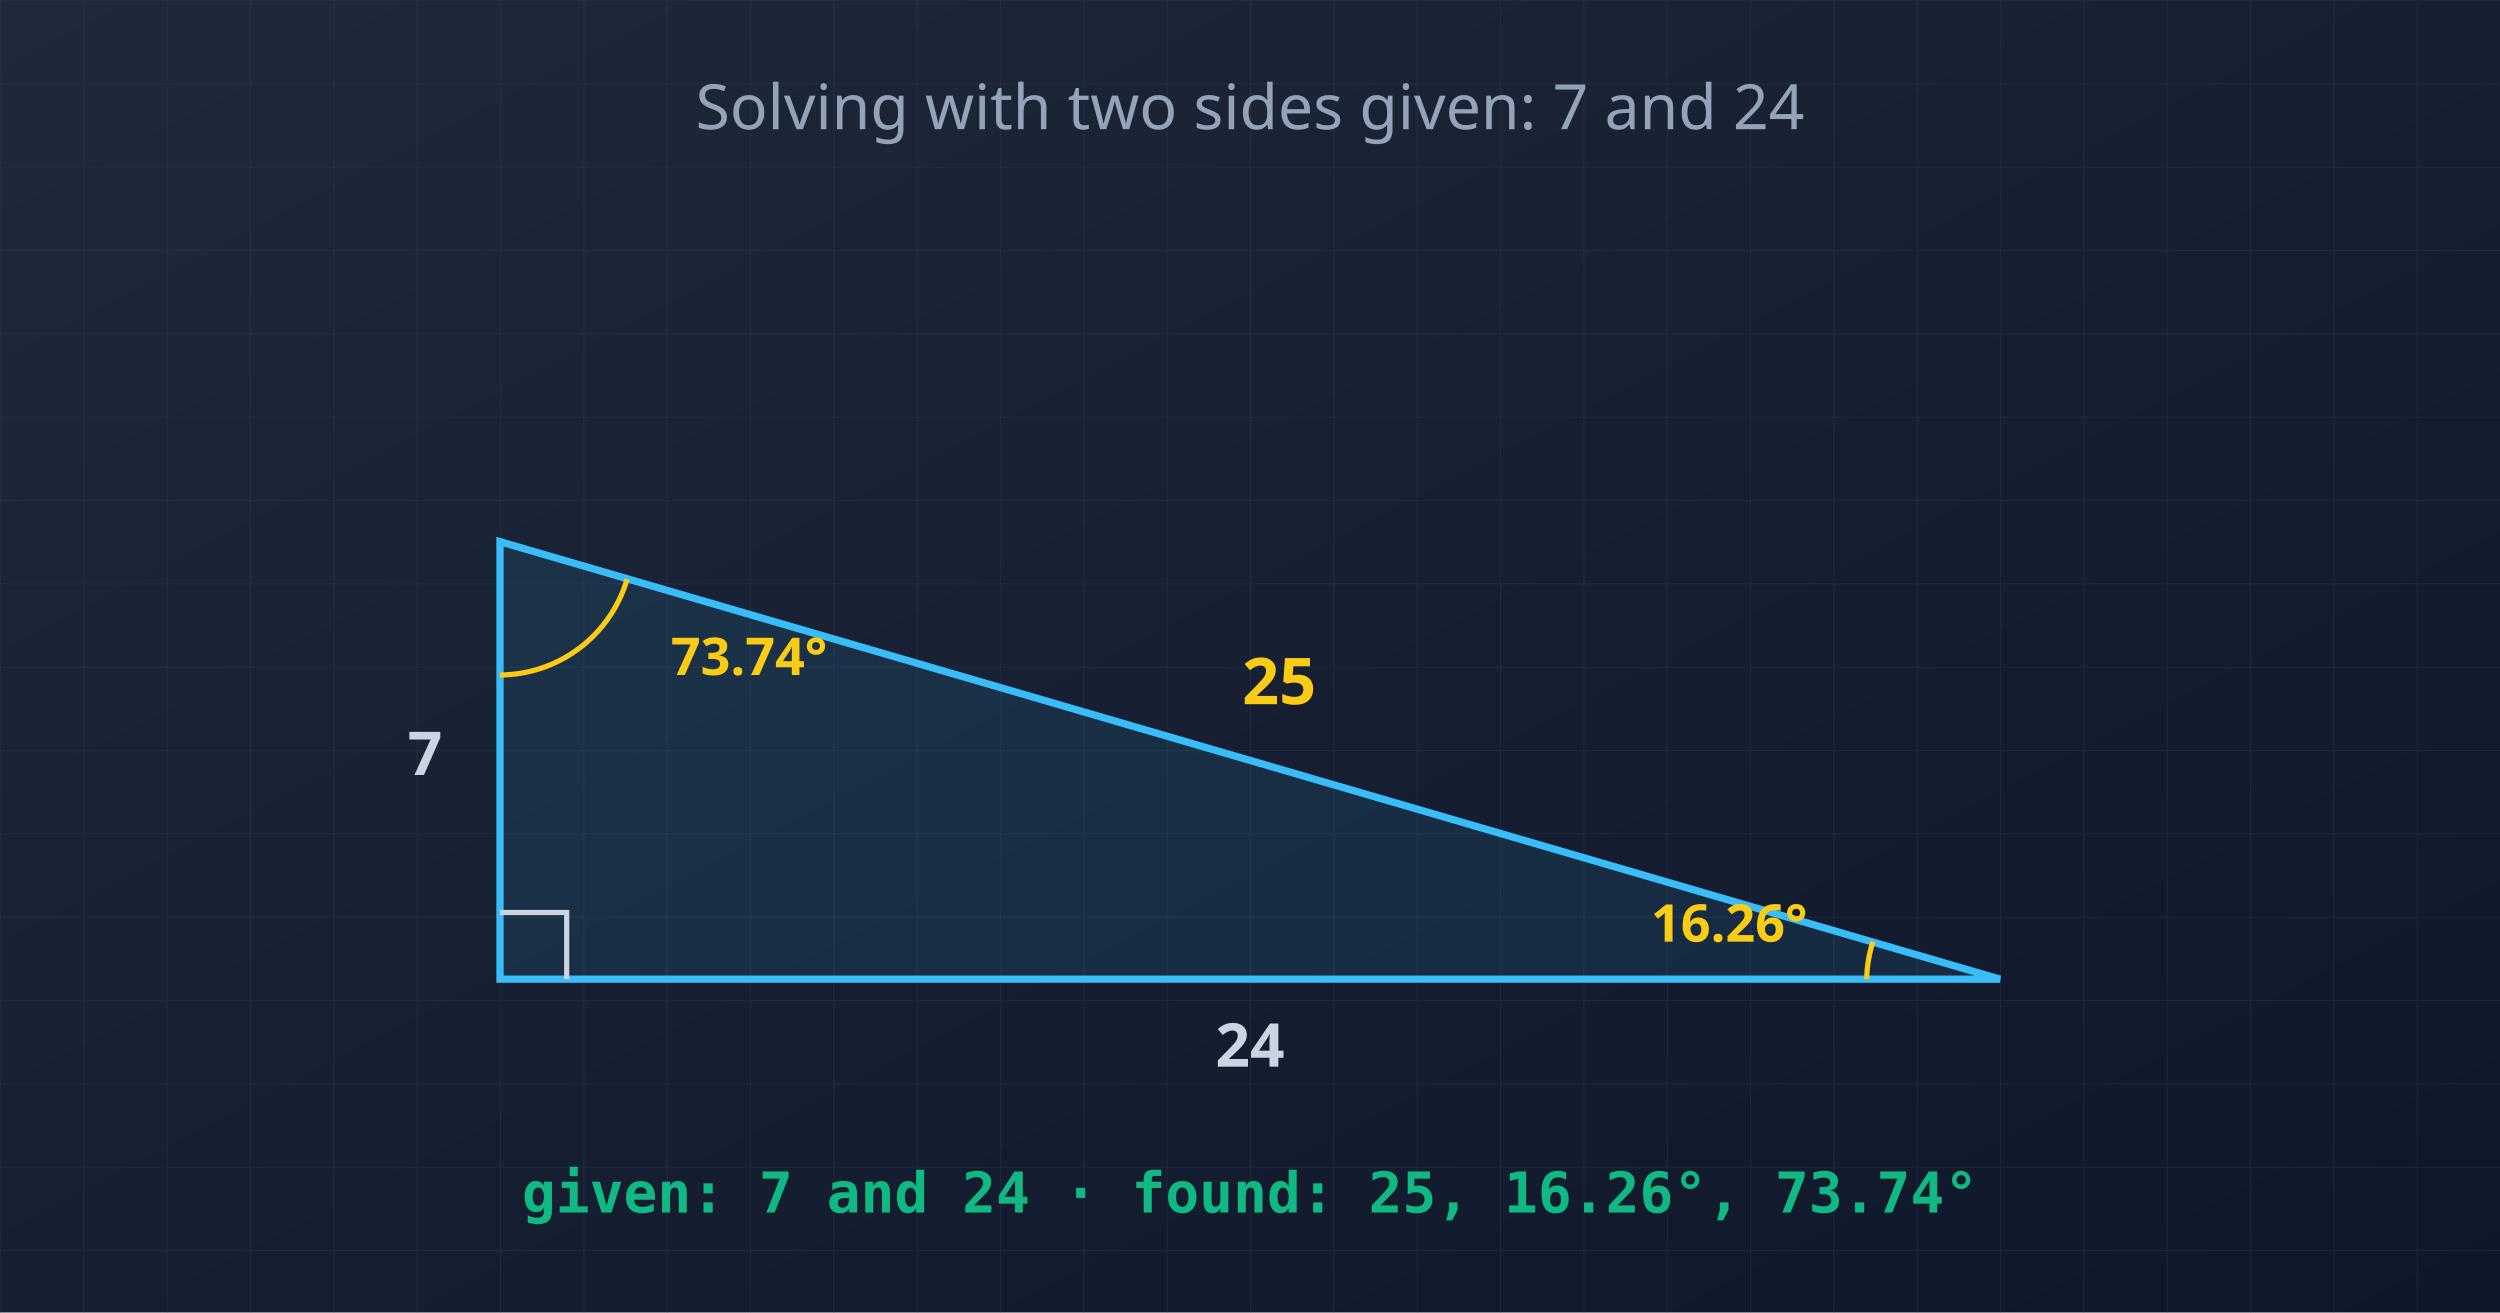
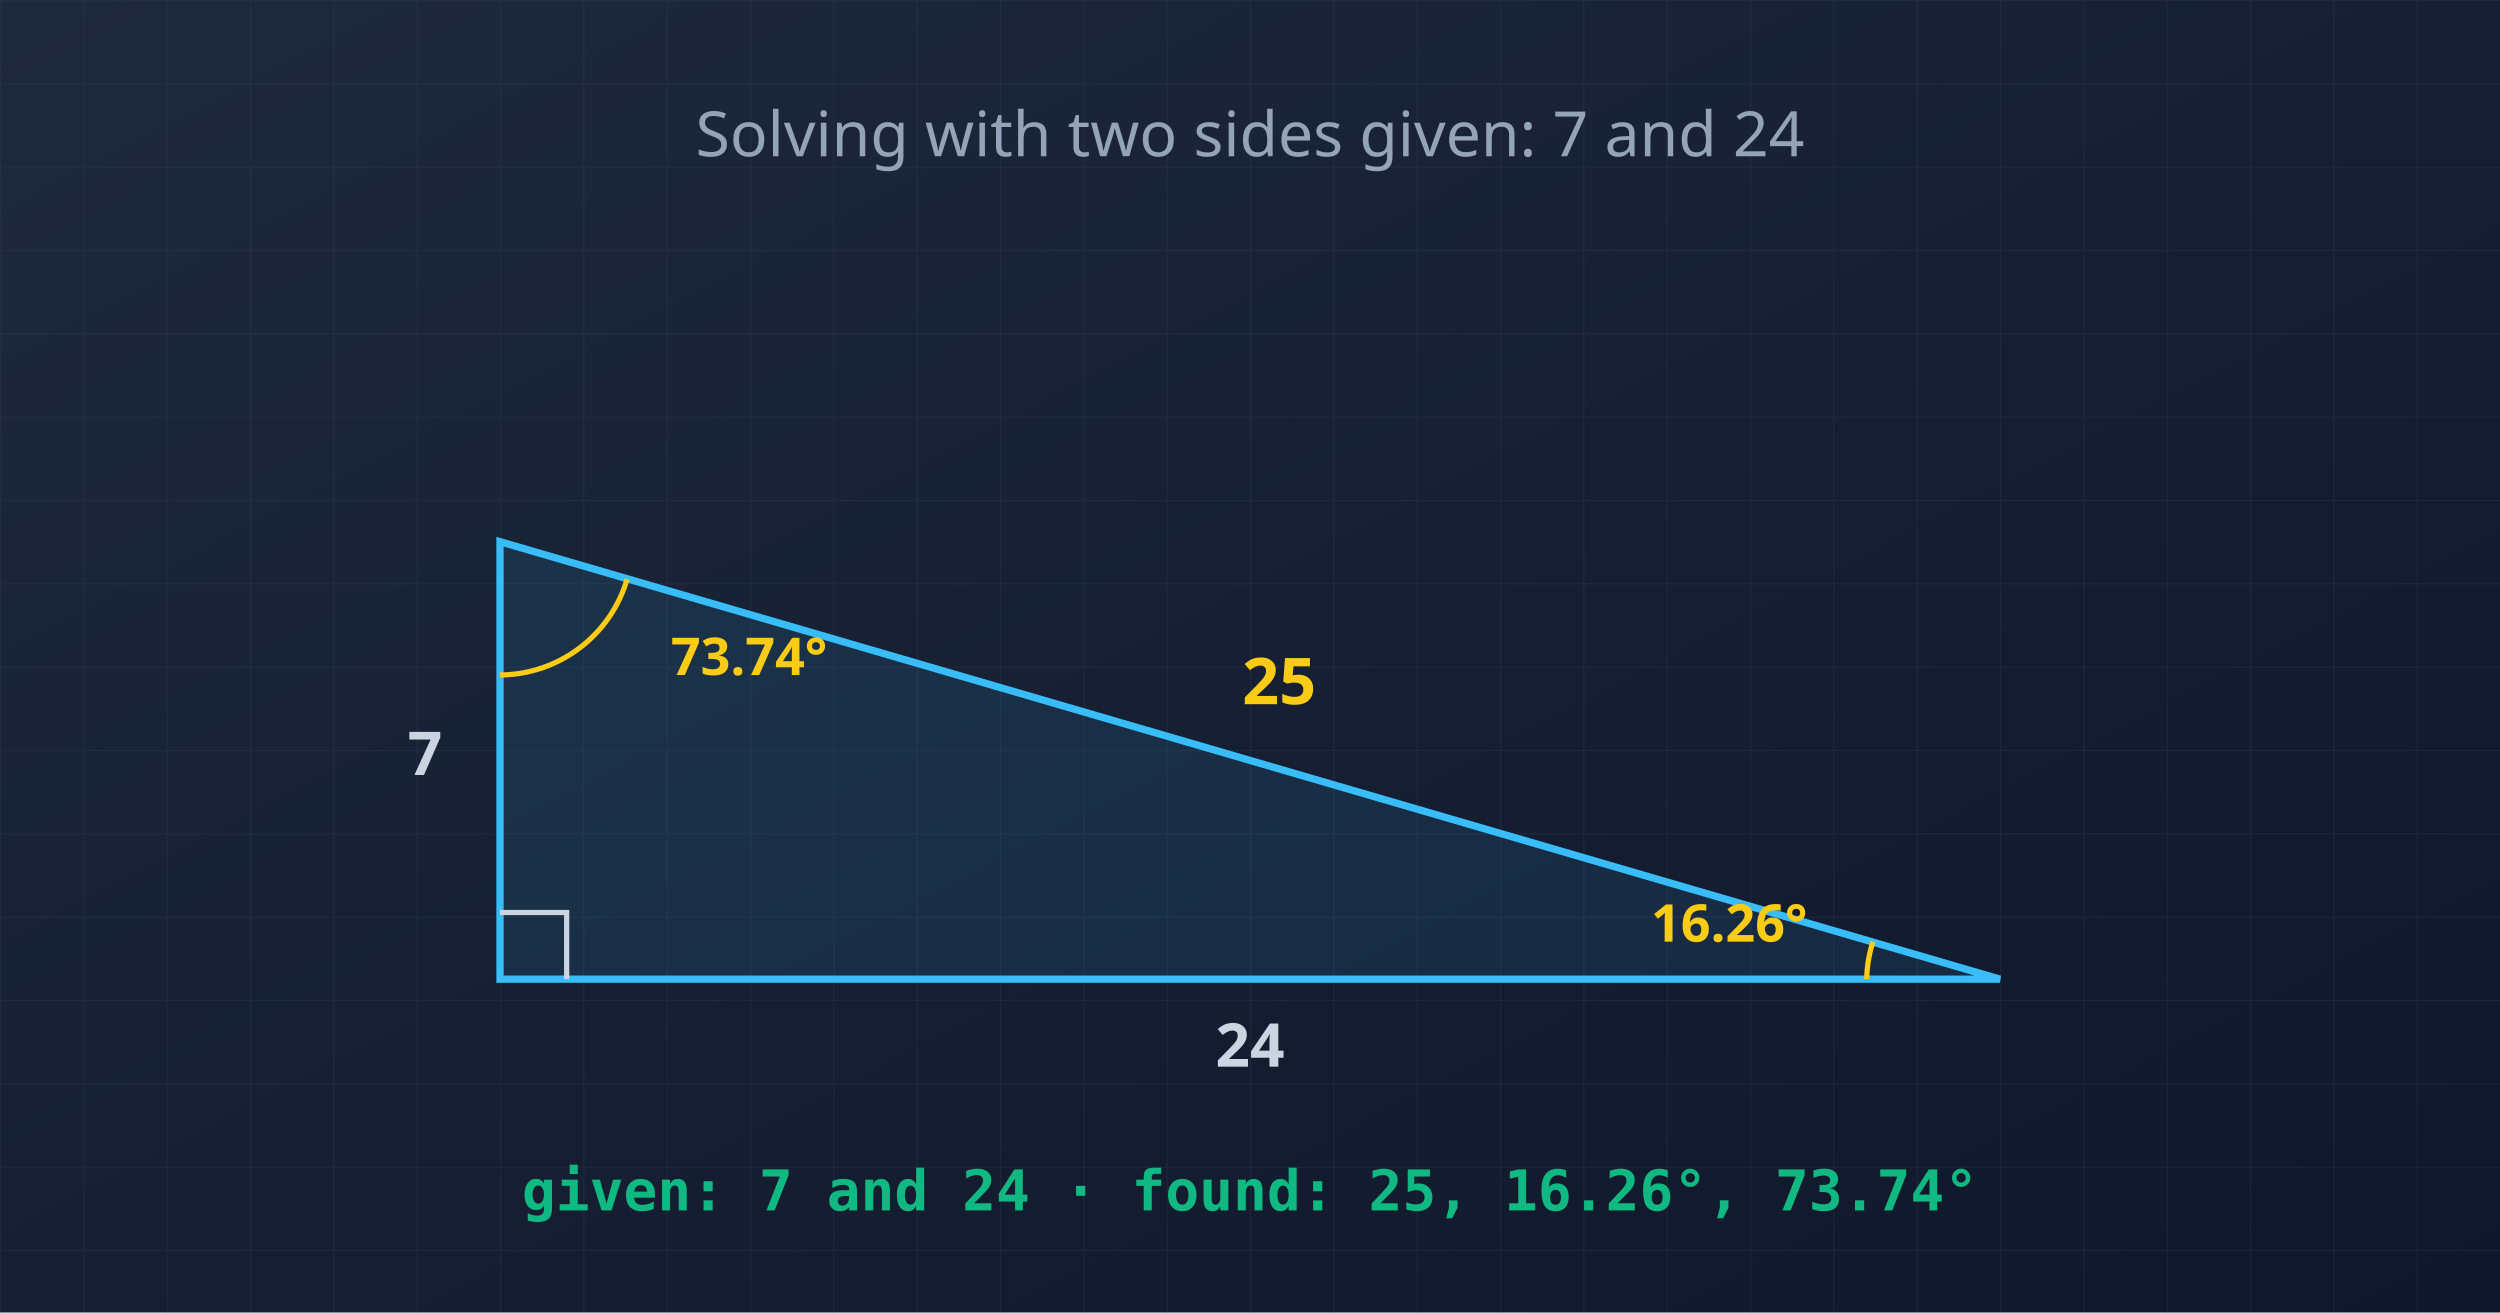
<svg xmlns="http://www.w3.org/2000/svg" width="1200" height="630">
  <defs>
    <linearGradient id="bg" x1="0%" y1="0%" x2="100%" y2="100%">
      <stop offset="0%" stop-color="#1e293b" />
      <stop offset="100%" stop-color="#0f172a" />
    </linearGradient>
    <pattern id="grid" width="40" height="40" patternUnits="userSpaceOnUse">
      <path d="M 40 0 L 0 0 0 40" fill="none" stroke="#334155" stroke-width="1" opacity="0.3" />
    </pattern>
  </defs>
  <rect width="1200" height="630" fill="url(#bg)" />
  <rect width="1200" height="630" fill="url(#grid)" />
-   <text x="600" y="62" font-family="system-ui, sans-serif" font-size="30" font-weight="500" fill="#94a3b8" text-anchor="middle">Solving with two sides given: 7 and 24</text>
+   <text x="600" y="75.0" font-family="system-ui, sans-serif" font-size="30" font-weight="500" fill="#94a3b8" text-anchor="middle">Solving with two sides given: 7 and 24</text>
  <polygon points="240,470 960,470 240,260" fill="rgba(56,189,248,0.1)" stroke="#38bdf8" stroke-width="3.5" />
  <path d="M 240 438 L 272 438 L 272 470" fill="none" stroke="#cbd5e1" stroke-width="2.5" />
  <path d="M 896 470 A 64 64 0 0 1 899 452" fill="none" stroke="#facc15" stroke-width="2.5" />
  <path d="M 301 278 A 64 64 0 0 1 240 324" fill="none" stroke="#facc15" stroke-width="2.5" />
  <text x="204" y="372" font-family="system-ui, sans-serif" font-size="29" font-weight="600" fill="#cbd5e1" text-anchor="middle">7</text>
  <text x="600" y="512" font-family="system-ui, sans-serif" font-size="29" font-weight="600" fill="#cbd5e1" text-anchor="middle">24</text>
  <text x="614" y="338" font-family="system-ui, sans-serif" font-size="31" font-weight="700" fill="#facc15" text-anchor="middle">25</text>
  <text x="830" y="452" font-family="system-ui, sans-serif" font-size="25" font-weight="700" fill="#facc15" text-anchor="middle">16.26°</text>
  <text x="322" y="324" font-family="system-ui, sans-serif" font-size="25" font-weight="700" fill="#facc15">73.74°</text>
-   <text x="600" y="582" font-family="monospace" font-size="27" font-weight="bold" fill="#10b981" text-anchor="middle">given: 7 and 24 · found: 25, 16.26°, 73.74°</text>
+   <text x="600" y="581.0" font-family="monospace" font-size="27" font-weight="bold" fill="#10b981" text-anchor="middle">given: 7 and 24 · found: 25, 16.26°, 73.74°</text>
</svg>
